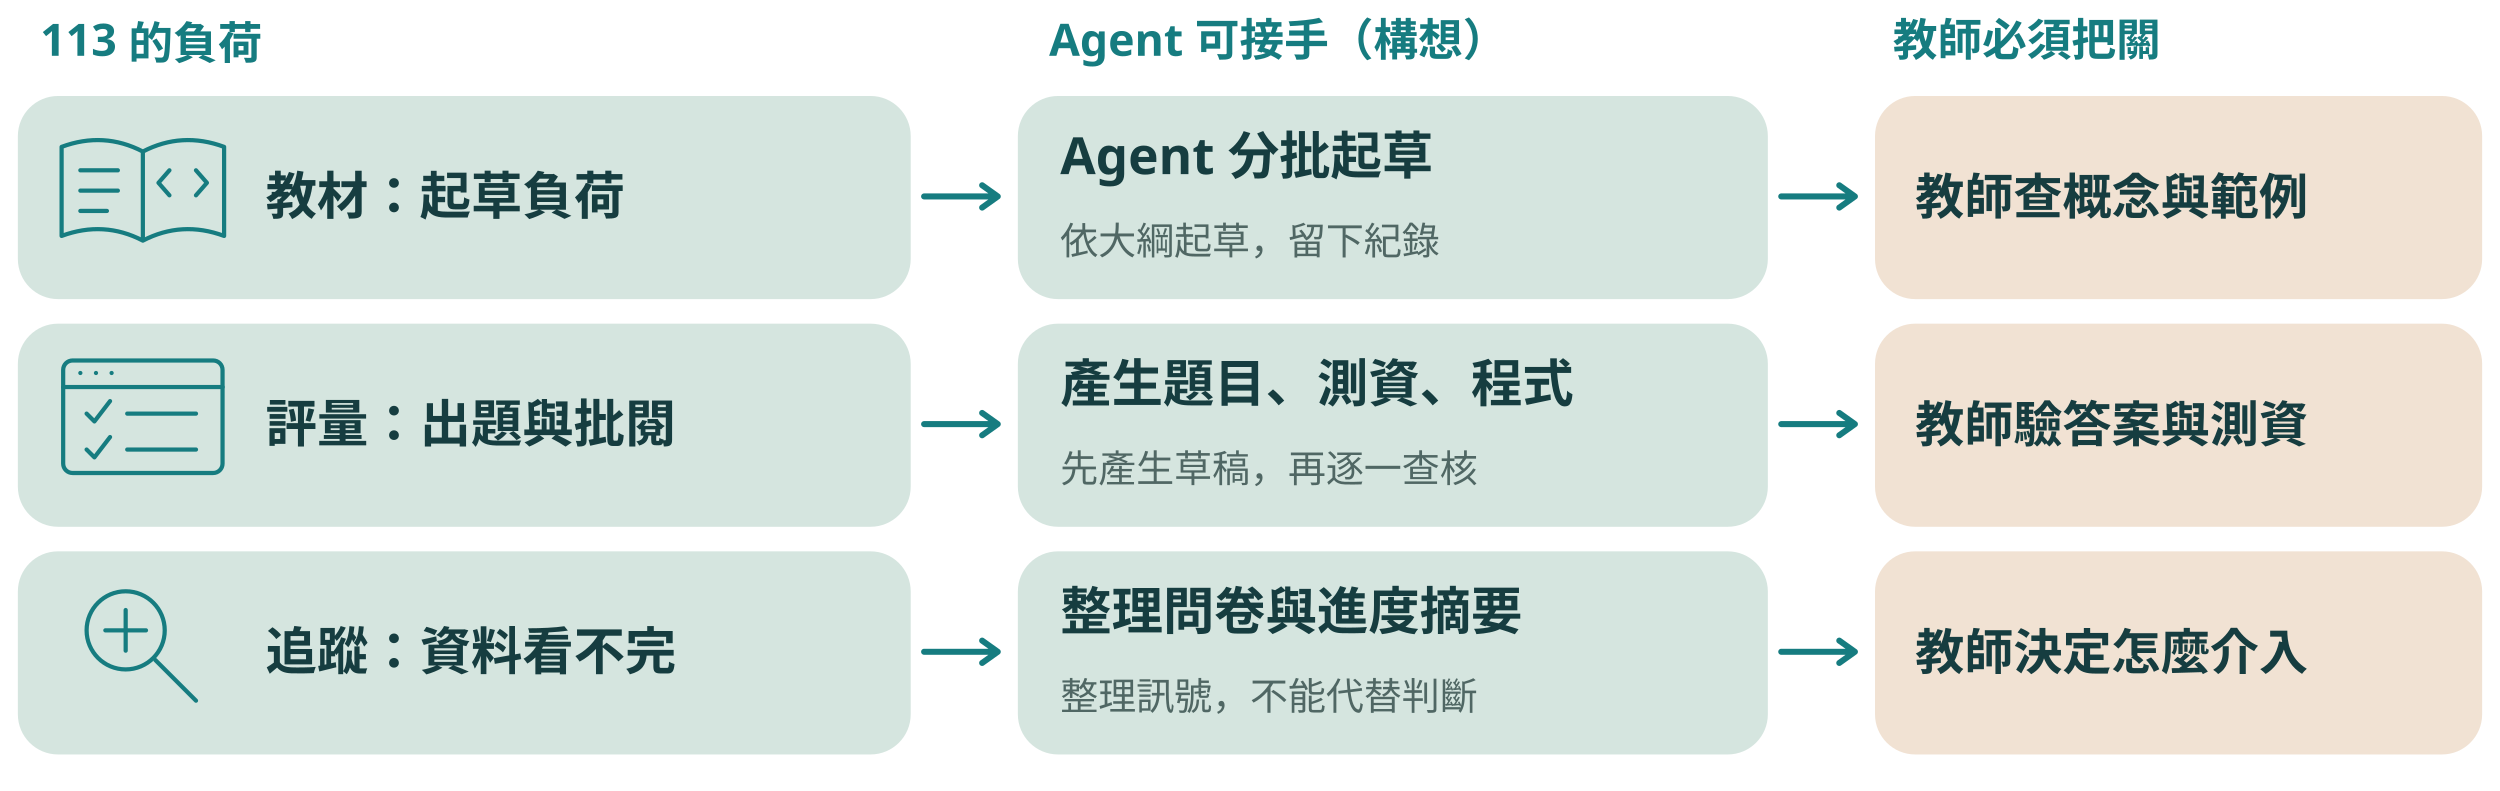
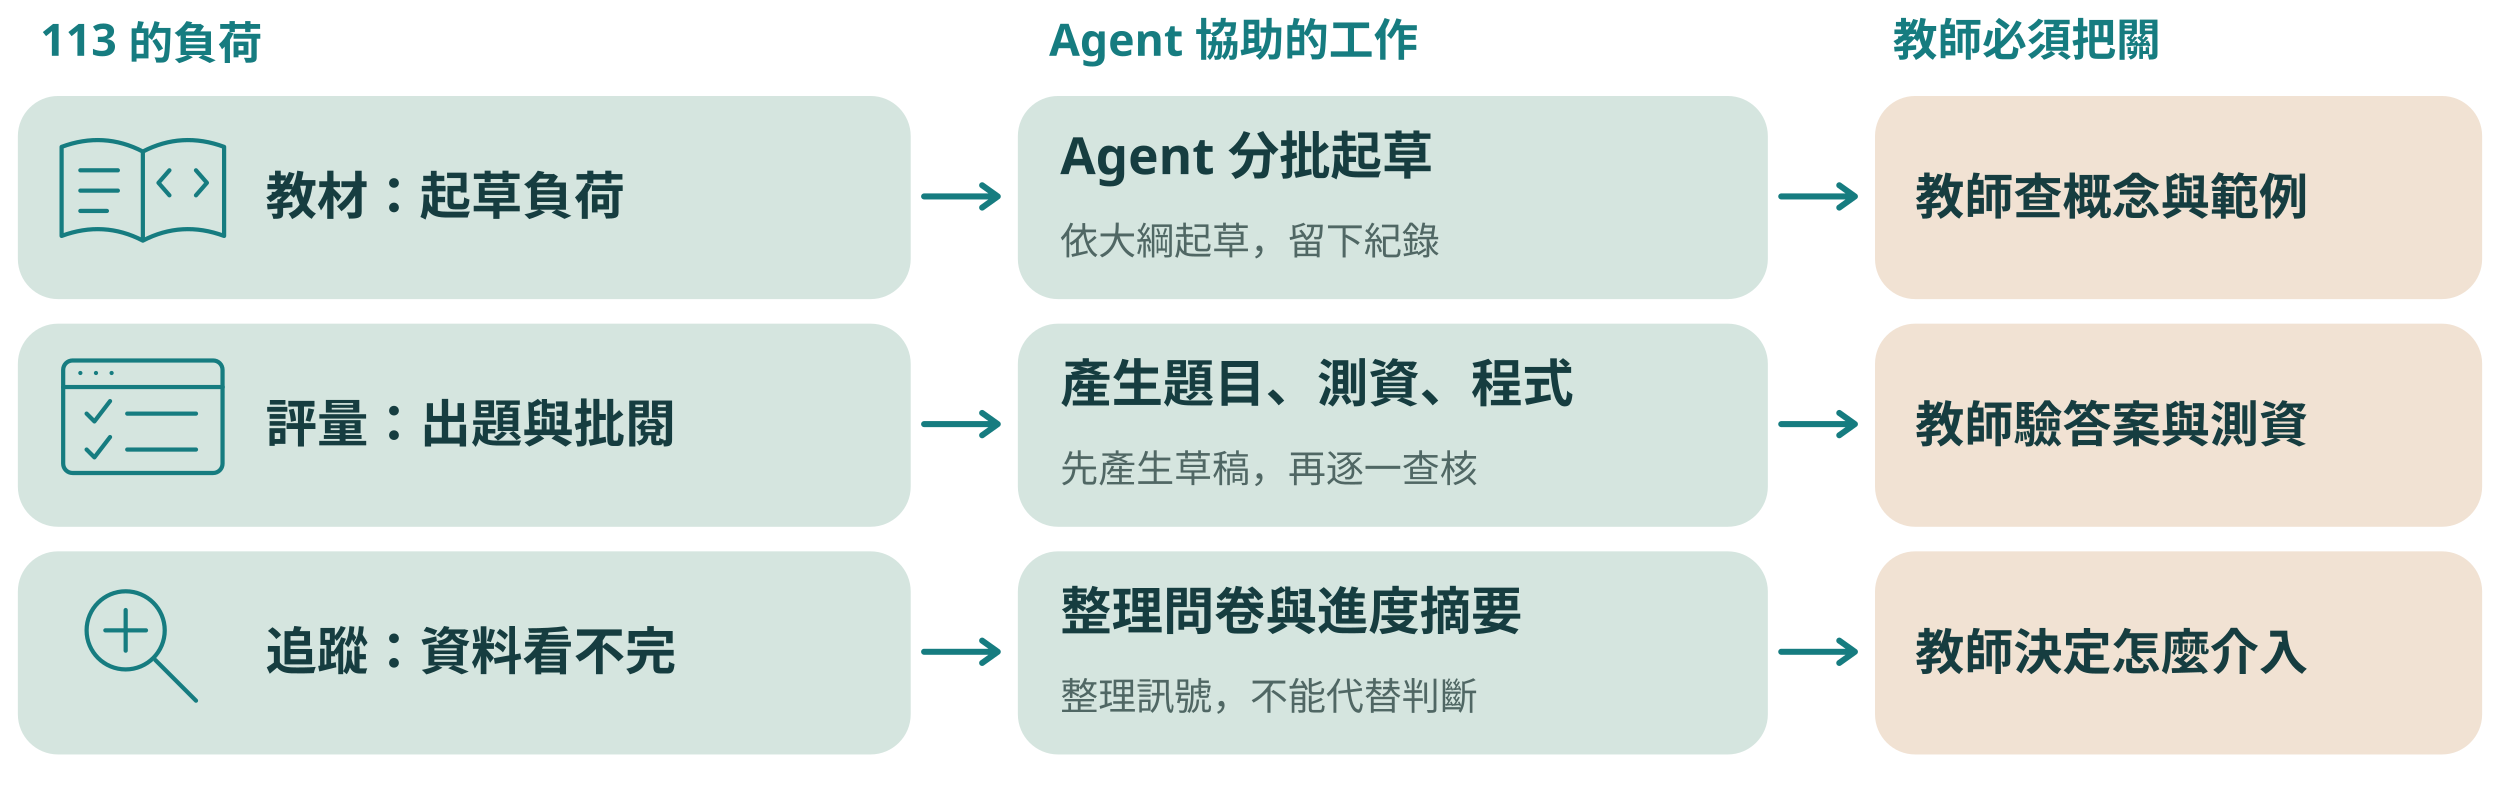
<svg xmlns="http://www.w3.org/2000/svg" width="1120" height="354" viewBox="0 0 1120 354" role="img" aria-labelledby="title desc">
  <defs>
    <marker id="arrow" viewBox="0 0 10 10" refX="9" refY="5" markerWidth="5" markerHeight="5" orient="auto">
      <path d="M1 1 L9 5 L1 9" fill="none" stroke="#167C80" stroke-width="1.6" />
    </marker>
  </defs>
  <g font-family="Noto Sans TC, PingFang TC, Microsoft JhengHei, sans-serif">
    <text x="18" y="25" font-size="20" fill="#167C80" font-weight="800" text-anchor="start">113 的負荷</text>
-     <text x="470" y="25" font-size="20" fill="#167C80" font-weight="800" text-anchor="start">Agent 可接手（構想）</text>
+     <text x="470" y="25" font-size="20" fill="#167C80" font-weight="800" text-anchor="start">Agent 協助的工作</text>
    <text x="848" y="25" font-size="20" fill="#167C80" font-weight="800" text-anchor="start">教師必須把關</text>
    <rect x="8" y="43" width="400" height="91" rx="18" fill="#D5E5DF" />
    <g transform="translate(22 56) scale(0.7)" fill="none" stroke="#167C80" stroke-width="2.7" stroke-linecap="round" stroke-linejoin="round">
      <path d="M60 17 Q35 4 8 14 v57 q27-10 52 3 q25-13 52-3 V14 Q85 4 60 17 Z M60 17 v57 M20 29 h24 M20 42 h24 M20 55 h17 M77 29 l-7 8 7 8 M94 29 l7 8-7 8" />
    </g>
    <text x="119" y="96" font-size="23" fill="#163D40" font-weight="800" text-anchor="start">教材：起草負荷</text>
    <path d="M414 88 H447 m-7-5 l7 5-7 5" fill="none" stroke="#167C80" stroke-width="2.7" stroke-linecap="round" stroke-linejoin="round" />
    <rect x="456" y="43" width="336" height="91" rx="18" fill="#D5E5DF" />
    <text x="475" y="78" font-size="23" fill="#163D40" font-weight="800" text-anchor="start">Agent 分批起草</text>
    <text x="475" y="114" font-size="17" fill="#506764" font-weight="500" text-anchor="start">依大綱起草，留下紀錄</text>
    <path d="M798 88 H831 m-7-5 l7 5-7 5" fill="none" stroke="#167C80" stroke-width="2.7" stroke-linecap="round" stroke-linejoin="round" />
    <rect x="840" y="43" width="272" height="91" rx="18" fill="#F1E2D3" />
    <text x="858" y="96" font-size="22" fill="#163D40" font-weight="800" text-anchor="start">教師查概念與範例</text>
    <rect x="8" y="145" width="400" height="91" rx="18" fill="#D5E5DF" />
    <g transform="translate(22 158) scale(0.7)" fill="none" stroke="#167C80" stroke-width="2.7" stroke-linecap="round" stroke-linejoin="round">
      <rect x="9" y="5" width="102" height="72" rx="6" />
      <path d="M9 22 h102 M20 13 h0 M30 13 h0 M40 13 h0 M24 39 l5 5 10-13 M50 39 h44 M24 62 l5 5 10-13 M50 62 h44" />
    </g>
    <text x="119" y="198" font-size="23" fill="#163D40" font-weight="800" text-anchor="start">評量：出題與批閱</text>
    <path d="M414 190 H447 m-7-5 l7 5-7 5" fill="none" stroke="#167C80" stroke-width="2.7" stroke-linecap="round" stroke-linejoin="round" />
    <rect x="456" y="145" width="336" height="91" rx="18" fill="#D5E5DF" />
    <text x="475" y="180" font-size="23" fill="#163D40" font-weight="800" text-anchor="start">產生題目、測資、程式</text>
    <text x="475" y="216" font-size="17" fill="#506764" font-weight="500" text-anchor="start">先產生草稿，再逐一查核</text>
    <path d="M798 190 H831 m-7-5 l7 5-7 5" fill="none" stroke="#167C80" stroke-width="2.7" stroke-linecap="round" stroke-linejoin="round" />
    <rect x="840" y="145" width="272" height="91" rx="18" fill="#F1E2D3" />
    <text x="858" y="198" font-size="22" fill="#163D40" font-weight="800" text-anchor="start">教師驗答案與測資</text>
    <rect x="8" y="247" width="400" height="91" rx="18" fill="#D5E5DF" />
    <g transform="translate(22 260) scale(0.7)" fill="none" stroke="#167C80" stroke-width="2.7" stroke-linecap="round" stroke-linejoin="round">
      <circle cx="49" cy="32" r="25" />
      <path d="M68 51 l26 26 M36 32 h26 M49 19 v26" />
    </g>
    <text x="119" y="300" font-size="23" fill="#163D40" font-weight="800" text-anchor="start">追蹤：資料看不完</text>
    <path d="M414 292 H447 m-7-5 l7 5-7 5" fill="none" stroke="#167C80" stroke-width="2.7" stroke-linecap="round" stroke-linejoin="round" />
    <rect x="456" y="247" width="336" height="91" rx="18" fill="#D5E5DF" />
    <text x="475" y="282" font-size="23" fill="#163D40" font-weight="800" text-anchor="start">整理問卷與進度摘要</text>
    <text x="475" y="318" font-size="17" fill="#506764" font-weight="500" text-anchor="start">整理訊號，不能代替判斷</text>
    <path d="M798 292 H831 m-7-5 l7 5-7 5" fill="none" stroke="#167C80" stroke-width="2.7" stroke-linecap="round" stroke-linejoin="round" />
    <rect x="840" y="247" width="272" height="91" rx="18" fill="#F1E2D3" />
    <text x="858" y="300" font-size="22" fill="#163D40" font-weight="800" text-anchor="start">教師決定怎麼介入</text>
  </g>
</svg>
